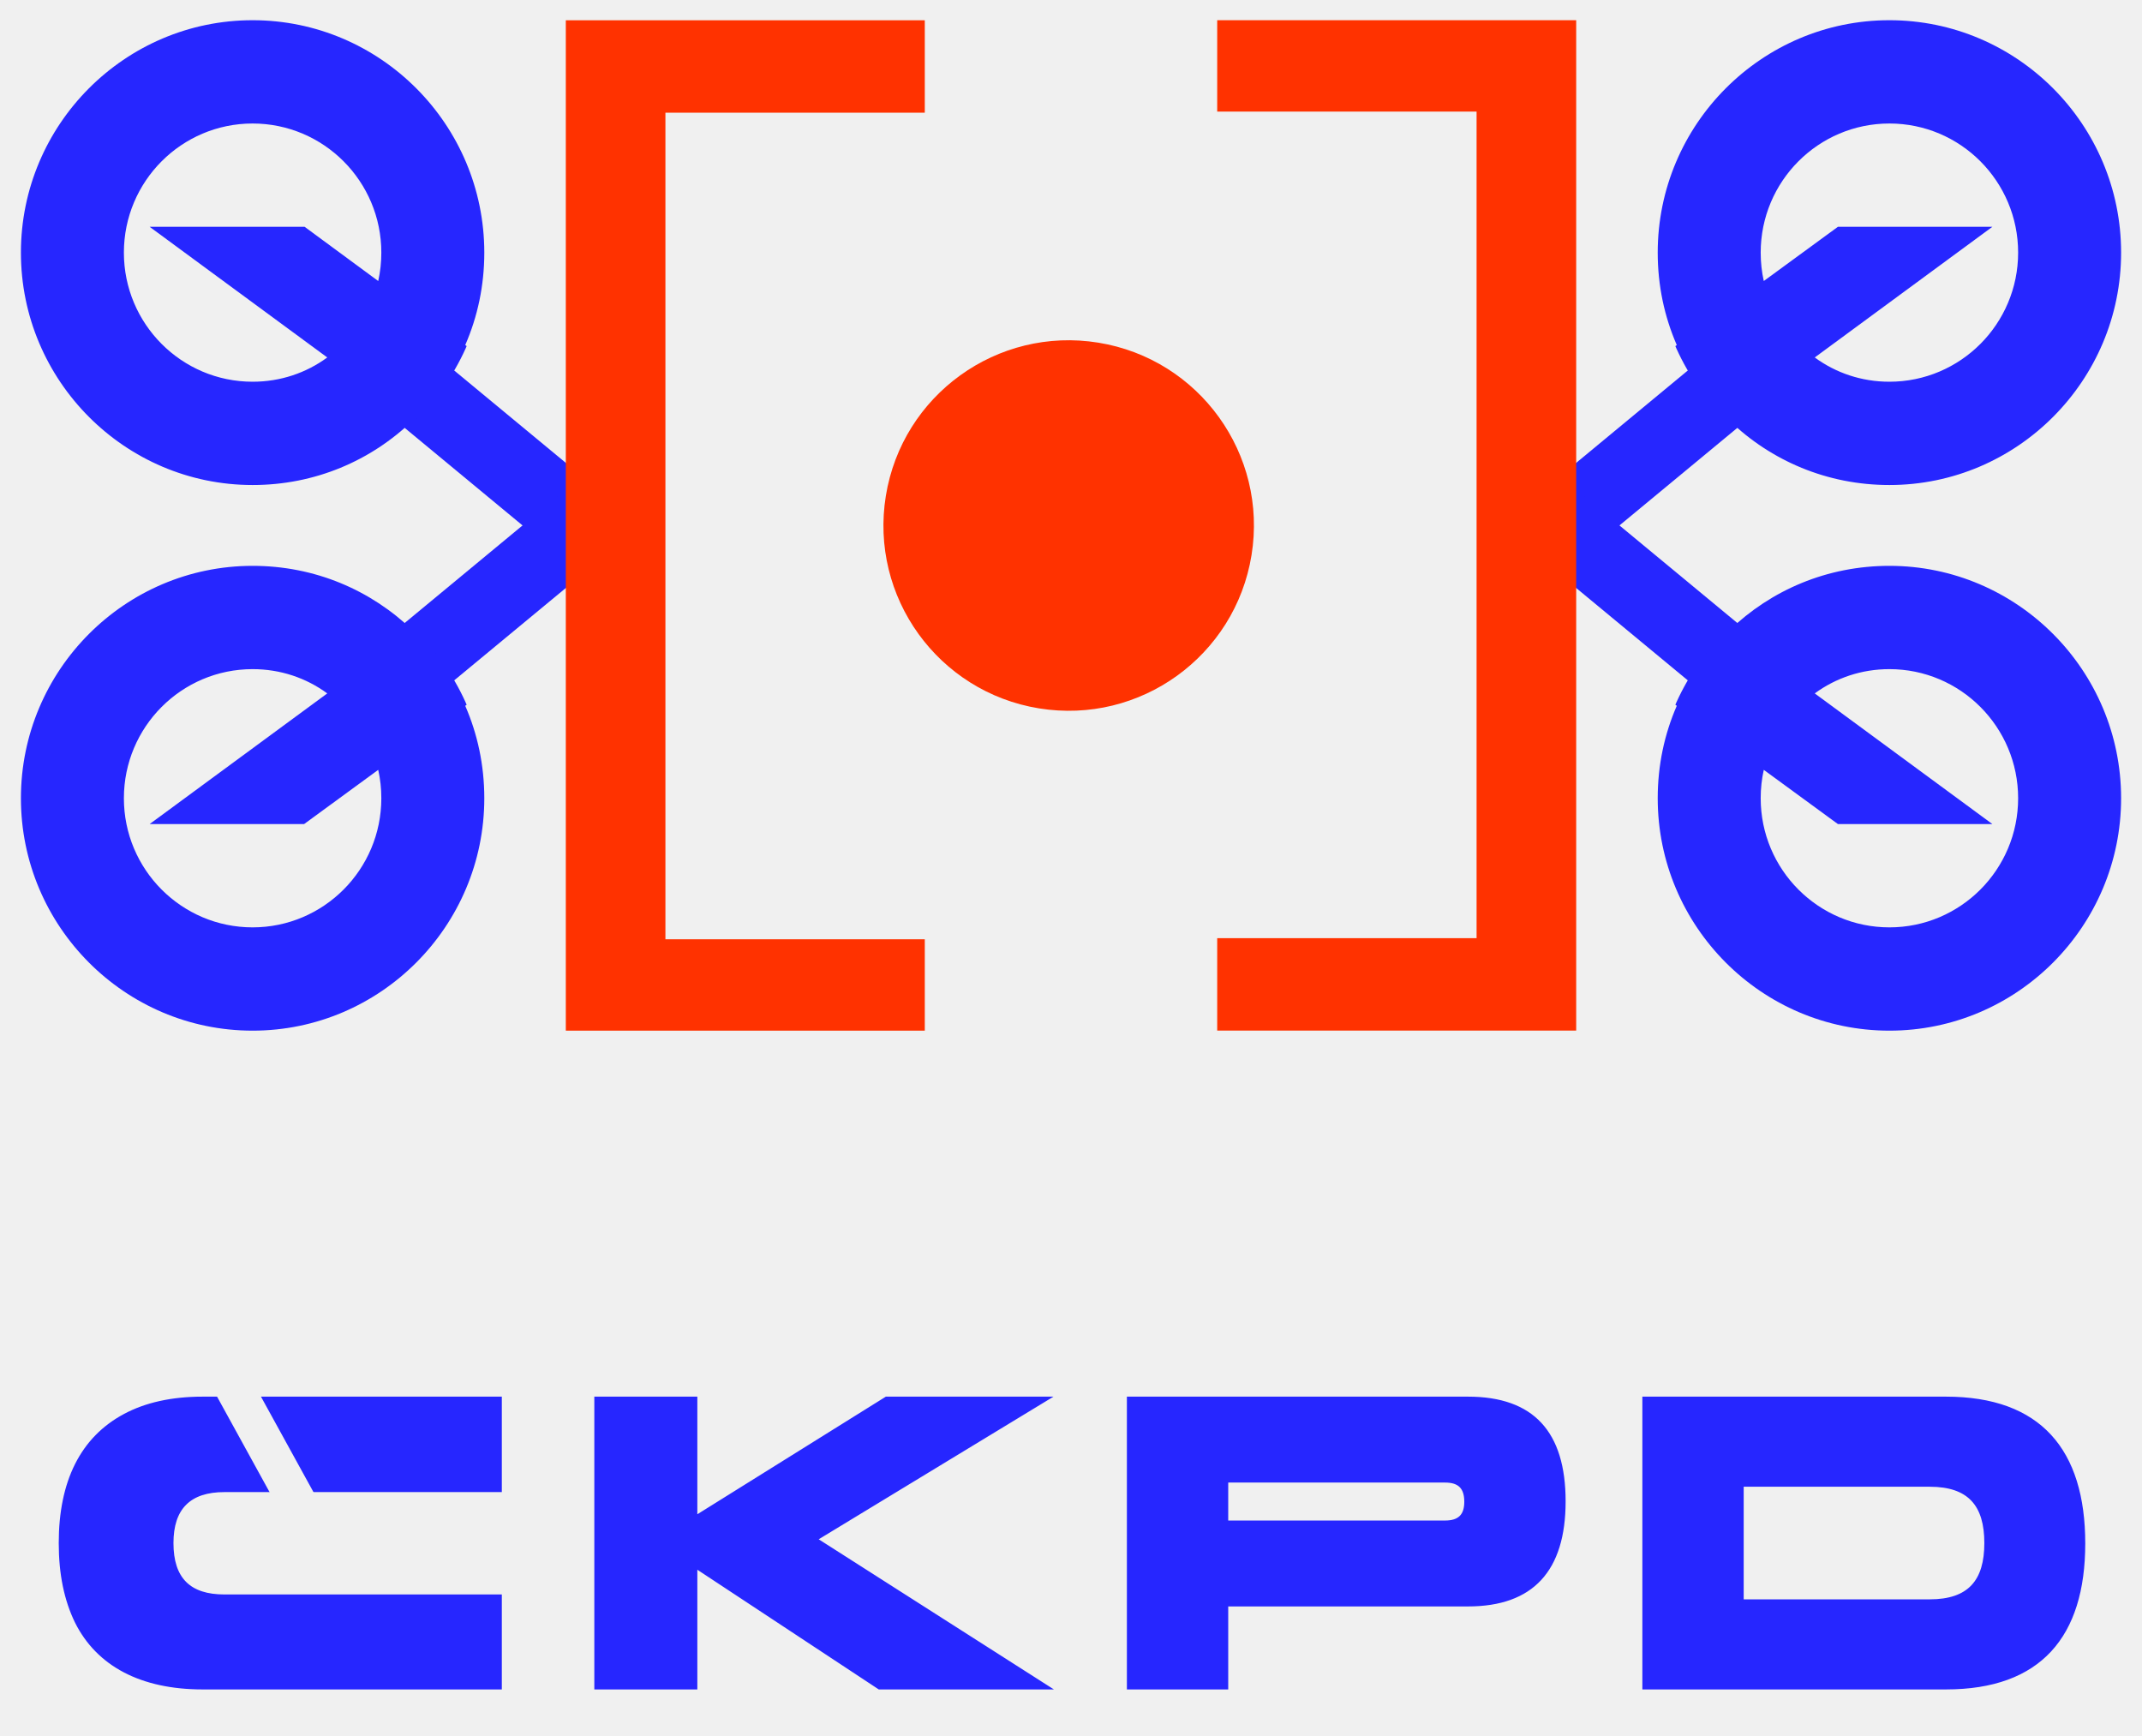
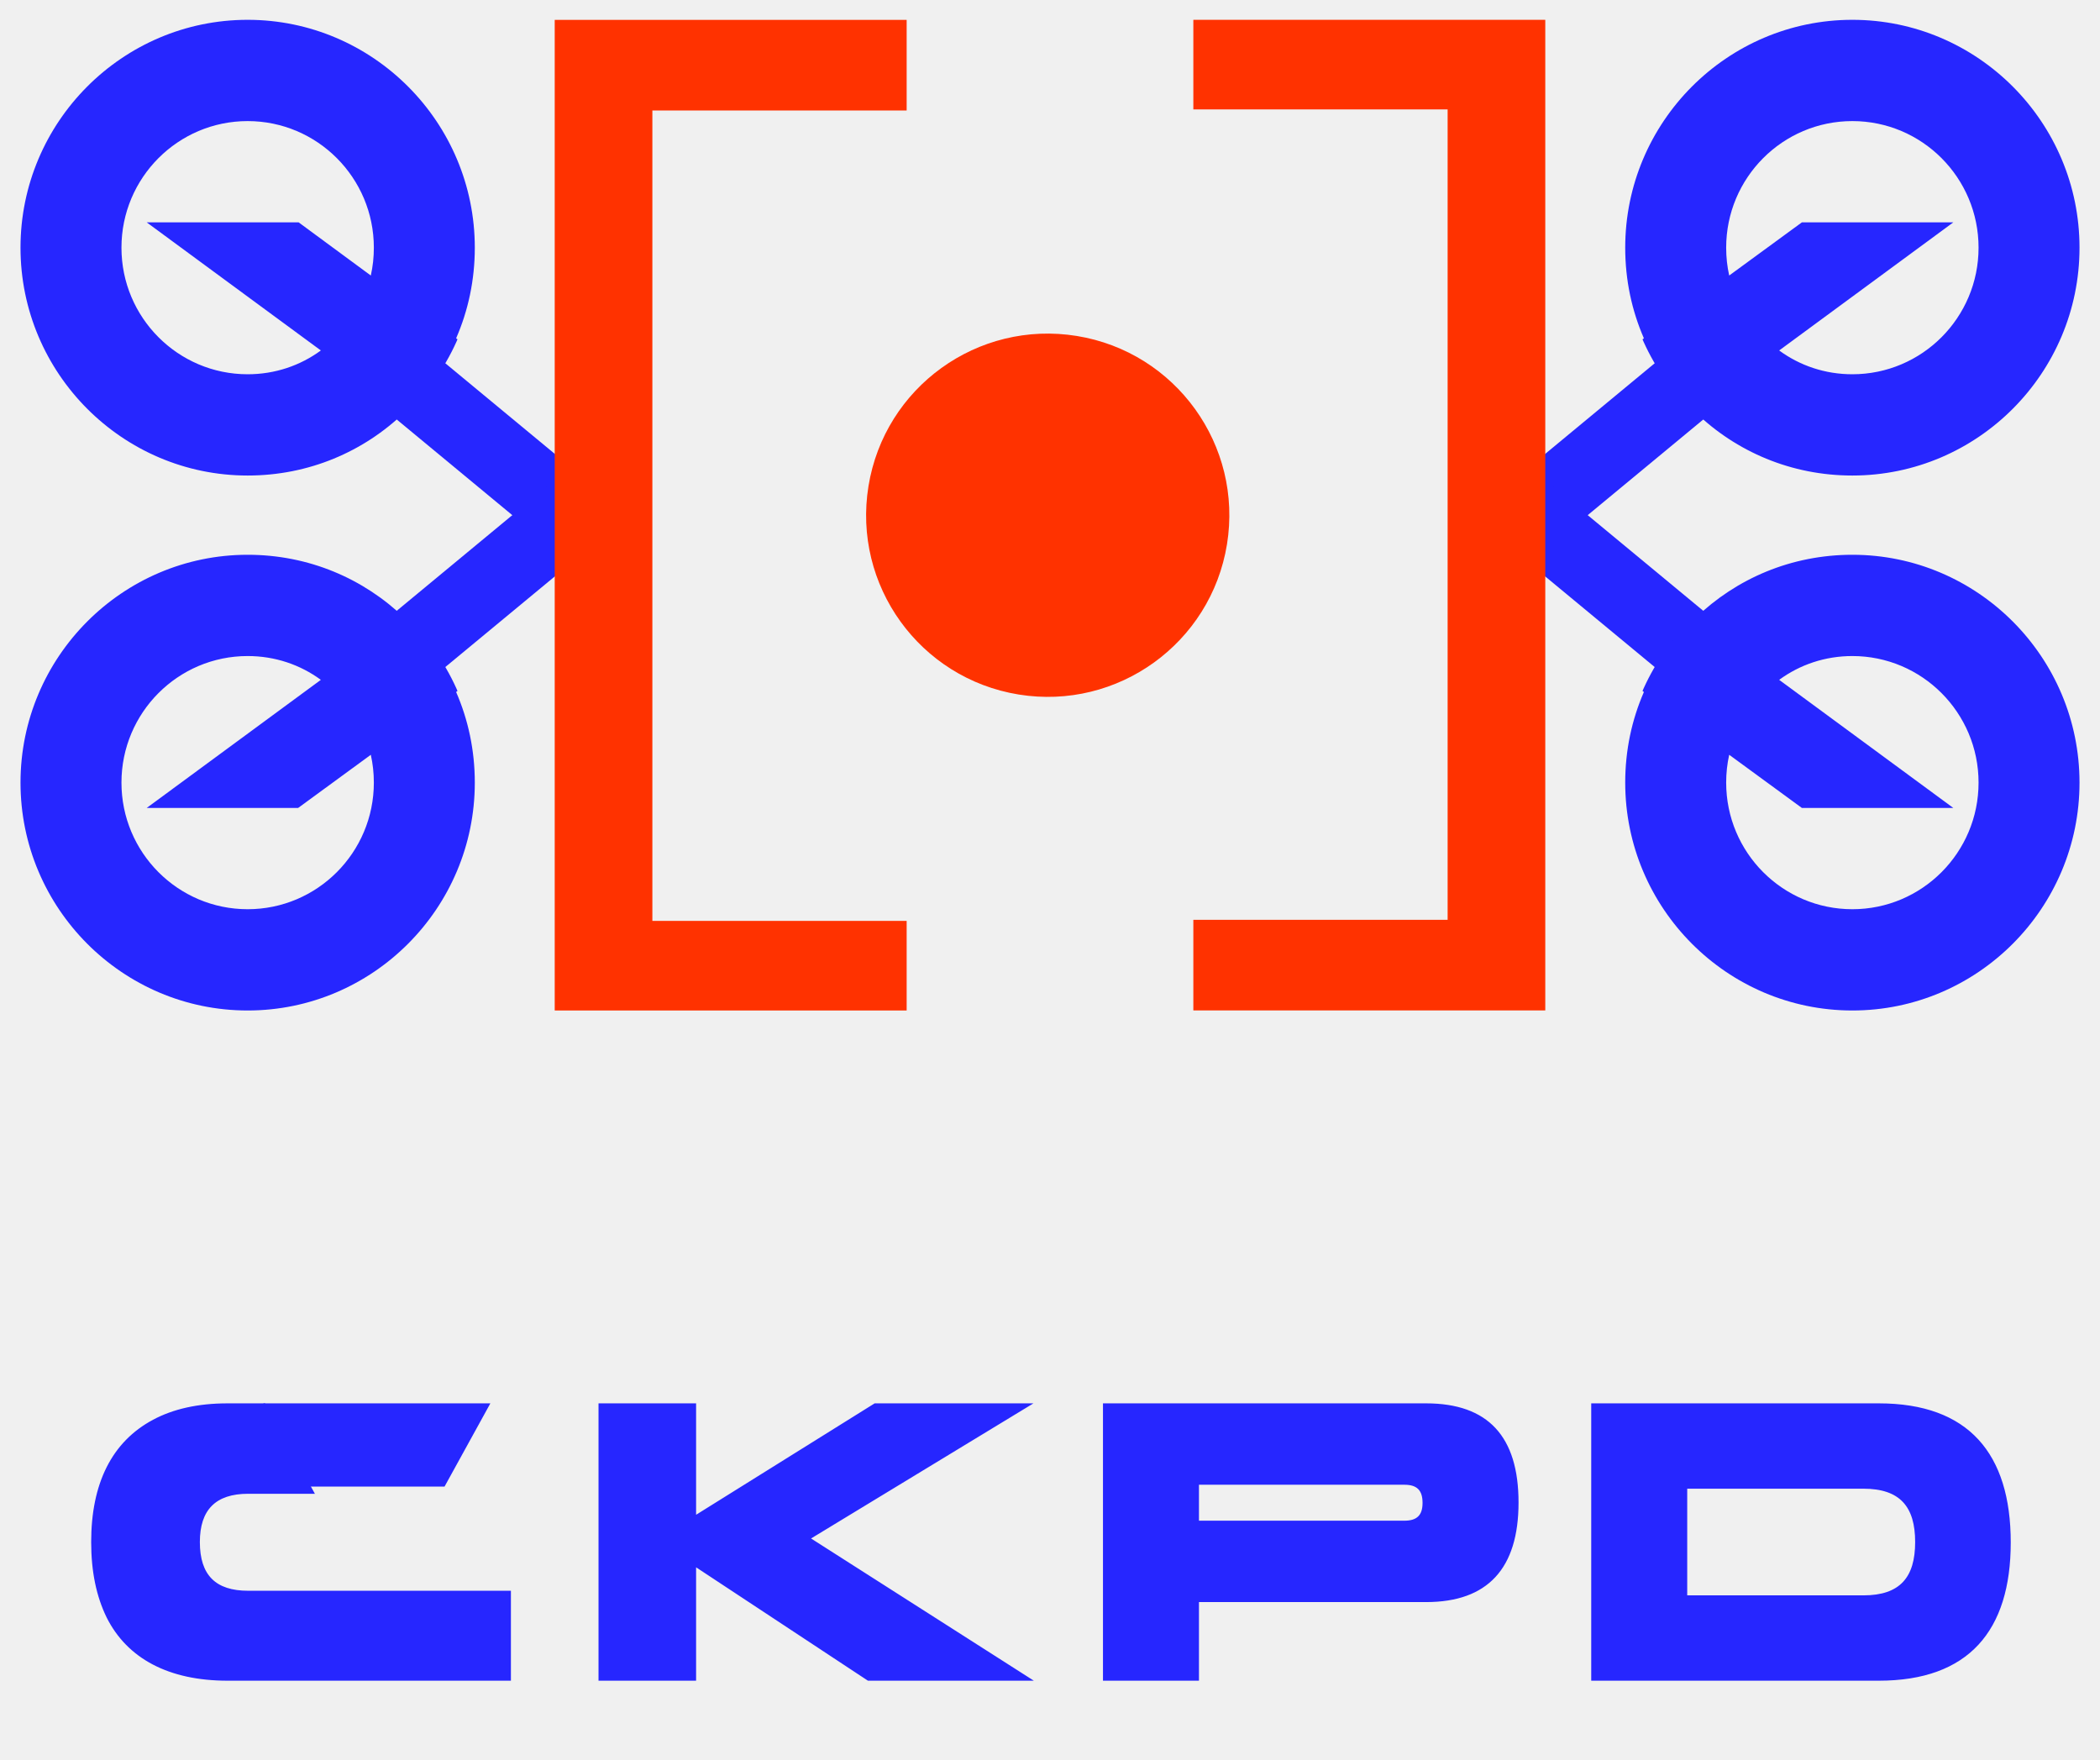
- <svg xmlns="http://www.w3.org/2000/svg" viewBox="0 0 1060 859" width="1060" height="859">
+ <svg xmlns="http://www.w3.org/2000/svg" viewBox="0 0 1060 888" width="1060" height="888">
  <g>
    <defs>
-       <clipPath id="rot-ckpd-logo-blue-red-TL">
+       <clipPath id="rot-ckpd-logo-blue-red-TL-z">
        <circle cx="40.203" cy="40.324" r="40.524" />
      </clipPath>
-       <clipPath id="rot-ckpd-logo-blue-red-TR">
+       <clipPath id="rot-ckpd-logo-blue-red-TR-z">
        <circle cx="165.281" cy="40.324" r="40.524" />
      </clipPath>
-       <clipPath id="rot-ckpd-logo-blue-red-BL">
+       <clipPath id="rot-ckpd-logo-blue-red-BL-z">
        <circle cx="40.203" cy="129.934" r="40.524" />
      </clipPath>
-       <clipPath id="rot-ckpd-logo-blue-red-BR">
+       <clipPath id="rot-ckpd-logo-blue-red-BR-z">
        <circle cx="165.281" cy="129.934" r="40.524" />
      </clipPath>
    </defs>
    <line x1="288" y1="260" x2="207.4" y2="193.3" stroke="#2626FF" stroke-width="37.5" />
    <line x1="288" y1="260" x2="207.4" y2="326.7" stroke="#2626FF" stroke-width="37.5" />
    <line x1="772" y1="260" x2="852.6" y2="193.3" stroke="#2626FF" stroke-width="37.5" />
    <line x1="772" y1="260" x2="852.6" y2="326.7" stroke="#2626FF" stroke-width="37.5" />
    <g transform="translate(10.35 10.00) scale(2.8519)">
-       <path d="M165.281 89.609C154.47 89.609 144.732 93.821 137.496 100.811L129.544 94.986V75.272L137.496 69.447C144.732 76.437 154.47 80.649 165.281 80.649C187.437 80.649 205.484 62.547 205.484 40.324C205.484 18.101 187.437 0 165.281 0C143.124 0 125.077 18.101 125.077 40.324C125.077 46.059 126.239 51.436 128.383 56.364L125.881 58.246H79.692L77.101 56.364C79.245 51.436 80.407 46.059 80.407 40.324C80.407 18.101 62.36 0 40.203 0C18.047 0 0 18.101 0 40.324C0 62.547 18.047 80.649 40.203 80.649C51.014 80.649 60.752 76.437 67.988 69.447L75.94 75.272V94.986L67.988 100.811C60.752 93.821 51.014 89.609 40.203 89.609C18.047 89.609 0 107.711 0 129.934C0 152.157 18.047 170.258 40.203 170.258C62.36 170.258 80.407 152.157 80.407 129.934C80.407 124.199 79.245 118.822 77.101 113.894L79.603 112.012H125.881L128.383 113.894C126.239 118.822 125.077 124.199 125.077 129.934C125.077 152.157 143.124 170.258 165.281 170.258C187.437 170.258 205.484 152.157 205.484 129.934C205.484 107.711 187.437 89.609 165.281 89.609ZM165.281 17.922C177.61 17.922 187.616 27.958 187.616 40.324C187.616 52.69 177.61 62.727 165.281 62.727C160.456 62.727 155.989 61.203 152.326 58.515L183.149 35.844H156.346L143.481 45.253C143.124 43.64 142.945 42.027 142.945 40.324C142.945 27.958 152.951 17.922 165.281 17.922ZM62.002 45.253L49.227 35.844H22.335L53.158 58.515C49.495 61.203 45.028 62.727 40.203 62.727C27.874 62.727 17.868 52.69 17.868 40.324C17.868 27.958 27.874 17.922 40.203 17.922C52.532 17.922 62.539 27.958 62.539 40.324C62.539 42.027 62.36 43.64 62.002 45.253ZM40.203 152.336C27.874 152.336 17.868 142.3 17.868 129.934C17.868 117.568 27.874 107.531 40.203 107.531C45.028 107.531 49.495 109.055 53.158 111.743L22.335 134.414H49.137L62.002 125.005C62.36 126.618 62.539 128.231 62.539 129.934C62.539 142.3 52.532 152.336 40.203 152.336ZM111.676 94.09H93.808V76.168H111.676V94.09ZM165.281 152.336C152.951 152.336 142.945 142.3 142.945 129.934C142.945 128.231 143.124 126.618 143.481 125.005L156.346 134.414H183.149L152.326 111.743C155.989 109.055 160.456 107.531 165.281 107.531C177.61 107.531 187.616 117.568 187.616 129.934C187.616 142.3 177.61 152.336 165.281 152.336Z" fill="#2626FF" clip-path="url(#rot-ckpd-logo-blue-red-TL)" />
+       <path d="M165.281 89.609C154.47 89.609 144.732 93.821 137.496 100.811L129.544 94.986V75.272L137.496 69.447C144.732 76.437 154.47 80.649 165.281 80.649C187.437 80.649 205.484 62.547 205.484 40.324C205.484 18.101 187.437 0 165.281 0C143.124 0 125.077 18.101 125.077 40.324C125.077 46.059 126.239 51.436 128.383 56.364L125.881 58.246H79.692L77.101 56.364C79.245 51.436 80.407 46.059 80.407 40.324C80.407 18.101 62.36 0 40.203 0C18.047 0 0 18.101 0 40.324C0 62.547 18.047 80.649 40.203 80.649C51.014 80.649 60.752 76.437 67.988 69.447L75.94 75.272V94.986L67.988 100.811C60.752 93.821 51.014 89.609 40.203 89.609C18.047 89.609 0 107.711 0 129.934C0 152.157 18.047 170.258 40.203 170.258C62.36 170.258 80.407 152.157 80.407 129.934C80.407 124.199 79.245 118.822 77.101 113.894L79.603 112.012H125.881L128.383 113.894C126.239 118.822 125.077 124.199 125.077 129.934C125.077 152.157 143.124 170.258 165.281 170.258C187.437 170.258 205.484 152.157 205.484 129.934C205.484 107.711 187.437 89.609 165.281 89.609ZM165.281 17.922C177.61 17.922 187.616 27.958 187.616 40.324C187.616 52.69 177.61 62.727 165.281 62.727C160.456 62.727 155.989 61.203 152.326 58.515L183.149 35.844H156.346L143.481 45.253C143.124 43.64 142.945 42.027 142.945 40.324C142.945 27.958 152.951 17.922 165.281 17.922ZM62.002 45.253L49.227 35.844H22.335L53.158 58.515C49.495 61.203 45.028 62.727 40.203 62.727C27.874 62.727 17.868 52.69 17.868 40.324C17.868 27.958 27.874 17.922 40.203 17.922C52.532 17.922 62.539 27.958 62.539 40.324C62.539 42.027 62.36 43.64 62.002 45.253ZM40.203 152.336C27.874 152.336 17.868 142.3 17.868 129.934C17.868 117.568 27.874 107.531 40.203 107.531C45.028 107.531 49.495 109.055 53.158 111.743L22.335 134.414H49.137L62.002 125.005C62.36 126.618 62.539 128.231 62.539 129.934C62.539 142.3 52.532 152.336 40.203 152.336ZM111.676 94.09H93.808V76.168H111.676V94.09ZM165.281 152.336C152.951 152.336 142.945 142.3 142.945 129.934C142.945 128.231 143.124 126.618 143.481 125.005L156.346 134.414H183.149L152.326 111.743C155.989 109.055 160.456 107.531 165.281 107.531C177.61 107.531 187.616 117.568 187.616 129.934C187.616 142.3 177.61 152.336 165.281 152.336Z" fill="#2626FF" clip-path="url(#rot-ckpd-logo-blue-red-TL-z)" />
    </g>
    <g transform="translate(463.64 10.00) scale(2.8519)">
-       <path d="M165.281 89.609C154.47 89.609 144.732 93.821 137.496 100.811L129.544 94.986V75.272L137.496 69.447C144.732 76.437 154.47 80.649 165.281 80.649C187.437 80.649 205.484 62.547 205.484 40.324C205.484 18.101 187.437 0 165.281 0C143.124 0 125.077 18.101 125.077 40.324C125.077 46.059 126.239 51.436 128.383 56.364L125.881 58.246H79.692L77.101 56.364C79.245 51.436 80.407 46.059 80.407 40.324C80.407 18.101 62.36 0 40.203 0C18.047 0 0 18.101 0 40.324C0 62.547 18.047 80.649 40.203 80.649C51.014 80.649 60.752 76.437 67.988 69.447L75.94 75.272V94.986L67.988 100.811C60.752 93.821 51.014 89.609 40.203 89.609C18.047 89.609 0 107.711 0 129.934C0 152.157 18.047 170.258 40.203 170.258C62.36 170.258 80.407 152.157 80.407 129.934C80.407 124.199 79.245 118.822 77.101 113.894L79.603 112.012H125.881L128.383 113.894C126.239 118.822 125.077 124.199 125.077 129.934C125.077 152.157 143.124 170.258 165.281 170.258C187.437 170.258 205.484 152.157 205.484 129.934C205.484 107.711 187.437 89.609 165.281 89.609ZM165.281 17.922C177.61 17.922 187.616 27.958 187.616 40.324C187.616 52.69 177.61 62.727 165.281 62.727C160.456 62.727 155.989 61.203 152.326 58.515L183.149 35.844H156.346L143.481 45.253C143.124 43.64 142.945 42.027 142.945 40.324C142.945 27.958 152.951 17.922 165.281 17.922ZM62.002 45.253L49.227 35.844H22.335L53.158 58.515C49.495 61.203 45.028 62.727 40.203 62.727C27.874 62.727 17.868 52.69 17.868 40.324C17.868 27.958 27.874 17.922 40.203 17.922C52.532 17.922 62.539 27.958 62.539 40.324C62.539 42.027 62.36 43.64 62.002 45.253ZM40.203 152.336C27.874 152.336 17.868 142.3 17.868 129.934C17.868 117.568 27.874 107.531 40.203 107.531C45.028 107.531 49.495 109.055 53.158 111.743L22.335 134.414H49.137L62.002 125.005C62.36 126.618 62.539 128.231 62.539 129.934C62.539 142.3 52.532 152.336 40.203 152.336ZM111.676 94.09H93.808V76.168H111.676V94.09ZM165.281 152.336C152.951 152.336 142.945 142.3 142.945 129.934C142.945 128.231 143.124 126.618 143.481 125.005L156.346 134.414H183.149L152.326 111.743C155.989 109.055 160.456 107.531 165.281 107.531C177.61 107.531 187.616 117.568 187.616 129.934C187.616 142.3 177.61 152.336 165.281 152.336Z" fill="#2626FF" clip-path="url(#rot-ckpd-logo-blue-red-TR)" />
+       <path d="M165.281 89.609C154.47 89.609 144.732 93.821 137.496 100.811L129.544 94.986V75.272L137.496 69.447C144.732 76.437 154.47 80.649 165.281 80.649C187.437 80.649 205.484 62.547 205.484 40.324C205.484 18.101 187.437 0 165.281 0C143.124 0 125.077 18.101 125.077 40.324C125.077 46.059 126.239 51.436 128.383 56.364L125.881 58.246H79.692L77.101 56.364C79.245 51.436 80.407 46.059 80.407 40.324C80.407 18.101 62.36 0 40.203 0C18.047 0 0 18.101 0 40.324C0 62.547 18.047 80.649 40.203 80.649C51.014 80.649 60.752 76.437 67.988 69.447L75.94 75.272V94.986L67.988 100.811C60.752 93.821 51.014 89.609 40.203 89.609C18.047 89.609 0 107.711 0 129.934C0 152.157 18.047 170.258 40.203 170.258C62.36 170.258 80.407 152.157 80.407 129.934C80.407 124.199 79.245 118.822 77.101 113.894L79.603 112.012H125.881L128.383 113.894C126.239 118.822 125.077 124.199 125.077 129.934C125.077 152.157 143.124 170.258 165.281 170.258C187.437 170.258 205.484 152.157 205.484 129.934C205.484 107.711 187.437 89.609 165.281 89.609ZM165.281 17.922C177.61 17.922 187.616 27.958 187.616 40.324C187.616 52.69 177.61 62.727 165.281 62.727C160.456 62.727 155.989 61.203 152.326 58.515L183.149 35.844H156.346L143.481 45.253C143.124 43.64 142.945 42.027 142.945 40.324C142.945 27.958 152.951 17.922 165.281 17.922ZM62.002 45.253L49.227 35.844H22.335L53.158 58.515C49.495 61.203 45.028 62.727 40.203 62.727C27.874 62.727 17.868 52.69 17.868 40.324C17.868 27.958 27.874 17.922 40.203 17.922C52.532 17.922 62.539 27.958 62.539 40.324C62.539 42.027 62.36 43.64 62.002 45.253ZM40.203 152.336C27.874 152.336 17.868 142.3 17.868 129.934C17.868 117.568 27.874 107.531 40.203 107.531C45.028 107.531 49.495 109.055 53.158 111.743L22.335 134.414H49.137L62.002 125.005C62.36 126.618 62.539 128.231 62.539 129.934C62.539 142.3 52.532 152.336 40.203 152.336ZM111.676 94.09H93.808V76.168H111.676V94.09ZM165.281 152.336C152.951 152.336 142.945 142.3 142.945 129.934C142.945 128.231 143.124 126.618 143.481 125.005L156.346 134.414H183.149L152.326 111.743C155.989 109.055 160.456 107.531 165.281 107.531C177.61 107.531 187.616 117.568 187.616 129.934C187.616 142.3 177.61 152.336 165.281 152.336Z" fill="#2626FF" clip-path="url(#rot-ckpd-logo-blue-red-TR-z)" />
    </g>
    <g transform="translate(10.35 24.44) scale(2.8519)">
-       <path d="M165.281 89.609C154.47 89.609 144.732 93.821 137.496 100.811L129.544 94.986V75.272L137.496 69.447C144.732 76.437 154.47 80.649 165.281 80.649C187.437 80.649 205.484 62.547 205.484 40.324C205.484 18.101 187.437 0 165.281 0C143.124 0 125.077 18.101 125.077 40.324C125.077 46.059 126.239 51.436 128.383 56.364L125.881 58.246H79.692L77.101 56.364C79.245 51.436 80.407 46.059 80.407 40.324C80.407 18.101 62.36 0 40.203 0C18.047 0 0 18.101 0 40.324C0 62.547 18.047 80.649 40.203 80.649C51.014 80.649 60.752 76.437 67.988 69.447L75.94 75.272V94.986L67.988 100.811C60.752 93.821 51.014 89.609 40.203 89.609C18.047 89.609 0 107.711 0 129.934C0 152.157 18.047 170.258 40.203 170.258C62.36 170.258 80.407 152.157 80.407 129.934C80.407 124.199 79.245 118.822 77.101 113.894L79.603 112.012H125.881L128.383 113.894C126.239 118.822 125.077 124.199 125.077 129.934C125.077 152.157 143.124 170.258 165.281 170.258C187.437 170.258 205.484 152.157 205.484 129.934C205.484 107.711 187.437 89.609 165.281 89.609ZM165.281 17.922C177.61 17.922 187.616 27.958 187.616 40.324C187.616 52.69 177.61 62.727 165.281 62.727C160.456 62.727 155.989 61.203 152.326 58.515L183.149 35.844H156.346L143.481 45.253C143.124 43.64 142.945 42.027 142.945 40.324C142.945 27.958 152.951 17.922 165.281 17.922ZM62.002 45.253L49.227 35.844H22.335L53.158 58.515C49.495 61.203 45.028 62.727 40.203 62.727C27.874 62.727 17.868 52.69 17.868 40.324C17.868 27.958 27.874 17.922 40.203 17.922C52.532 17.922 62.539 27.958 62.539 40.324C62.539 42.027 62.36 43.64 62.002 45.253ZM40.203 152.336C27.874 152.336 17.868 142.3 17.868 129.934C17.868 117.568 27.874 107.531 40.203 107.531C45.028 107.531 49.495 109.055 53.158 111.743L22.335 134.414H49.137L62.002 125.005C62.36 126.618 62.539 128.231 62.539 129.934C62.539 142.3 52.532 152.336 40.203 152.336ZM111.676 94.09H93.808V76.168H111.676V94.09ZM165.281 152.336C152.951 152.336 142.945 142.3 142.945 129.934C142.945 128.231 143.124 126.618 143.481 125.005L156.346 134.414H183.149L152.326 111.743C155.989 109.055 160.456 107.531 165.281 107.531C177.61 107.531 187.616 117.568 187.616 129.934C187.616 142.3 177.61 152.336 165.281 152.336Z" fill="#2626FF" clip-path="url(#rot-ckpd-logo-blue-red-BL)" />
+       <path d="M165.281 89.609C154.47 89.609 144.732 93.821 137.496 100.811L129.544 94.986V75.272L137.496 69.447C144.732 76.437 154.47 80.649 165.281 80.649C187.437 80.649 205.484 62.547 205.484 40.324C205.484 18.101 187.437 0 165.281 0C143.124 0 125.077 18.101 125.077 40.324C125.077 46.059 126.239 51.436 128.383 56.364L125.881 58.246H79.692L77.101 56.364C79.245 51.436 80.407 46.059 80.407 40.324C80.407 18.101 62.36 0 40.203 0C18.047 0 0 18.101 0 40.324C0 62.547 18.047 80.649 40.203 80.649C51.014 80.649 60.752 76.437 67.988 69.447L75.94 75.272V94.986L67.988 100.811C60.752 93.821 51.014 89.609 40.203 89.609C18.047 89.609 0 107.711 0 129.934C0 152.157 18.047 170.258 40.203 170.258C62.36 170.258 80.407 152.157 80.407 129.934C80.407 124.199 79.245 118.822 77.101 113.894L79.603 112.012H125.881L128.383 113.894C126.239 118.822 125.077 124.199 125.077 129.934C125.077 152.157 143.124 170.258 165.281 170.258C187.437 170.258 205.484 152.157 205.484 129.934C205.484 107.711 187.437 89.609 165.281 89.609ZM165.281 17.922C177.61 17.922 187.616 27.958 187.616 40.324C187.616 52.69 177.61 62.727 165.281 62.727C160.456 62.727 155.989 61.203 152.326 58.515L183.149 35.844H156.346L143.481 45.253C143.124 43.64 142.945 42.027 142.945 40.324C142.945 27.958 152.951 17.922 165.281 17.922ZM62.002 45.253L49.227 35.844H22.335L53.158 58.515C49.495 61.203 45.028 62.727 40.203 62.727C27.874 62.727 17.868 52.69 17.868 40.324C17.868 27.958 27.874 17.922 40.203 17.922C52.532 17.922 62.539 27.958 62.539 40.324C62.539 42.027 62.36 43.64 62.002 45.253ZM40.203 152.336C27.874 152.336 17.868 142.3 17.868 129.934C17.868 117.568 27.874 107.531 40.203 107.531C45.028 107.531 49.495 109.055 53.158 111.743L22.335 134.414H49.137L62.002 125.005C62.36 126.618 62.539 128.231 62.539 129.934C62.539 142.3 52.532 152.336 40.203 152.336ZM111.676 94.09H93.808V76.168H111.676V94.09ZM165.281 152.336C152.951 152.336 142.945 142.3 142.945 129.934C142.945 128.231 143.124 126.618 143.481 125.005L156.346 134.414H183.149L152.326 111.743C155.989 109.055 160.456 107.531 165.281 107.531C177.61 107.531 187.616 117.568 187.616 129.934C187.616 142.3 177.61 152.336 165.281 152.336Z" fill="#2626FF" clip-path="url(#rot-ckpd-logo-blue-red-BL-z)" />
    </g>
    <g transform="translate(463.64 24.44) scale(2.8519)">
-       <path d="M165.281 89.609C154.47 89.609 144.732 93.821 137.496 100.811L129.544 94.986V75.272L137.496 69.447C144.732 76.437 154.47 80.649 165.281 80.649C187.437 80.649 205.484 62.547 205.484 40.324C205.484 18.101 187.437 0 165.281 0C143.124 0 125.077 18.101 125.077 40.324C125.077 46.059 126.239 51.436 128.383 56.364L125.881 58.246H79.692L77.101 56.364C79.245 51.436 80.407 46.059 80.407 40.324C80.407 18.101 62.36 0 40.203 0C18.047 0 0 18.101 0 40.324C0 62.547 18.047 80.649 40.203 80.649C51.014 80.649 60.752 76.437 67.988 69.447L75.94 75.272V94.986L67.988 100.811C60.752 93.821 51.014 89.609 40.203 89.609C18.047 89.609 0 107.711 0 129.934C0 152.157 18.047 170.258 40.203 170.258C62.36 170.258 80.407 152.157 80.407 129.934C80.407 124.199 79.245 118.822 77.101 113.894L79.603 112.012H125.881L128.383 113.894C126.239 118.822 125.077 124.199 125.077 129.934C125.077 152.157 143.124 170.258 165.281 170.258C187.437 170.258 205.484 152.157 205.484 129.934C205.484 107.711 187.437 89.609 165.281 89.609ZM165.281 17.922C177.61 17.922 187.616 27.958 187.616 40.324C187.616 52.69 177.61 62.727 165.281 62.727C160.456 62.727 155.989 61.203 152.326 58.515L183.149 35.844H156.346L143.481 45.253C143.124 43.64 142.945 42.027 142.945 40.324C142.945 27.958 152.951 17.922 165.281 17.922ZM62.002 45.253L49.227 35.844H22.335L53.158 58.515C49.495 61.203 45.028 62.727 40.203 62.727C27.874 62.727 17.868 52.69 17.868 40.324C17.868 27.958 27.874 17.922 40.203 17.922C52.532 17.922 62.539 27.958 62.539 40.324C62.539 42.027 62.36 43.64 62.002 45.253ZM40.203 152.336C27.874 152.336 17.868 142.3 17.868 129.934C17.868 117.568 27.874 107.531 40.203 107.531C45.028 107.531 49.495 109.055 53.158 111.743L22.335 134.414H49.137L62.002 125.005C62.36 126.618 62.539 128.231 62.539 129.934C62.539 142.3 52.532 152.336 40.203 152.336ZM111.676 94.09H93.808V76.168H111.676V94.09ZM165.281 152.336C152.951 152.336 142.945 142.3 142.945 129.934C142.945 128.231 143.124 126.618 143.481 125.005L156.346 134.414H183.149L152.326 111.743C155.989 109.055 160.456 107.531 165.281 107.531C177.61 107.531 187.616 117.568 187.616 129.934C187.616 142.3 177.61 152.336 165.281 152.336Z" fill="#2626FF" clip-path="url(#rot-ckpd-logo-blue-red-BR)" />
+       <path d="M165.281 89.609C154.47 89.609 144.732 93.821 137.496 100.811L129.544 94.986V75.272L137.496 69.447C144.732 76.437 154.47 80.649 165.281 80.649C187.437 80.649 205.484 62.547 205.484 40.324C205.484 18.101 187.437 0 165.281 0C143.124 0 125.077 18.101 125.077 40.324C125.077 46.059 126.239 51.436 128.383 56.364L125.881 58.246H79.692L77.101 56.364C79.245 51.436 80.407 46.059 80.407 40.324C80.407 18.101 62.36 0 40.203 0C18.047 0 0 18.101 0 40.324C0 62.547 18.047 80.649 40.203 80.649C51.014 80.649 60.752 76.437 67.988 69.447L75.94 75.272V94.986L67.988 100.811C60.752 93.821 51.014 89.609 40.203 89.609C18.047 89.609 0 107.711 0 129.934C0 152.157 18.047 170.258 40.203 170.258C62.36 170.258 80.407 152.157 80.407 129.934C80.407 124.199 79.245 118.822 77.101 113.894L79.603 112.012H125.881L128.383 113.894C126.239 118.822 125.077 124.199 125.077 129.934C125.077 152.157 143.124 170.258 165.281 170.258C187.437 170.258 205.484 152.157 205.484 129.934C205.484 107.711 187.437 89.609 165.281 89.609ZM165.281 17.922C177.61 17.922 187.616 27.958 187.616 40.324C187.616 52.69 177.61 62.727 165.281 62.727C160.456 62.727 155.989 61.203 152.326 58.515L183.149 35.844H156.346L143.481 45.253C143.124 43.64 142.945 42.027 142.945 40.324C142.945 27.958 152.951 17.922 165.281 17.922ZM62.002 45.253L49.227 35.844H22.335L53.158 58.515C49.495 61.203 45.028 62.727 40.203 62.727C27.874 62.727 17.868 52.69 17.868 40.324C17.868 27.958 27.874 17.922 40.203 17.922C52.532 17.922 62.539 27.958 62.539 40.324C62.539 42.027 62.36 43.64 62.002 45.253ZM40.203 152.336C27.874 152.336 17.868 142.3 17.868 129.934C17.868 117.568 27.874 107.531 40.203 107.531C45.028 107.531 49.495 109.055 53.158 111.743L22.335 134.414H49.137L62.002 125.005C62.36 126.618 62.539 128.231 62.539 129.934C62.539 142.3 52.532 152.336 40.203 152.336ZM111.676 94.09H93.808V76.168H111.676V94.09ZM165.281 152.336C152.951 152.336 142.945 142.3 142.945 129.934C142.945 128.231 143.124 126.618 143.481 125.005L156.346 134.414H183.149L152.326 111.743C155.989 109.055 160.456 107.531 165.281 107.531C177.61 107.531 187.616 117.568 187.616 129.934C187.616 142.3 177.61 152.336 165.281 152.336Z" fill="#2626FF" clip-path="url(#rot-ckpd-logo-blue-red-BR-z)" />
    </g>
    <g transform="translate(280 10) scale(4.7746)">
      <path d="M0 104.72V0.007H37.206V9.585H10.323V95.25H37.206V104.72H0Z" fill="#FF3200" />
    </g>
    <g transform="translate(228.12 10) scale(4.7746)">
      <path d="M115.586 0V104.713H78.38V95.135H105.263V9.47H78.38V0H115.586Z" fill="#FF3200" />
    </g>
    <g transform="translate(281.65 35.00) scale(4.2972)">
      <path d="M78.582 55.786C80.469 44.158 72.572 33.202 60.943 31.314C49.315 29.427 38.358 37.324 36.471 48.953C34.584 60.581 42.481 71.538 54.11 73.425C65.738 75.312 76.695 67.415 78.582 55.786Z" fill="#FF3200" />
    </g>
  </g>
-   <g transform="translate(22.70 835.98) scale(1.0319)">
+   <g transform="translate(39.88 615.23) scale(1.3293)">
    <defs>
-       <mask id="slash-r1-c-otevrene">
-         <rect x="-22" y="-162.4" width="1051.224" height="184.4" fill="white" />
-         <polygon points="74.374,-154.44 95.434,-154.44 135.588,-81.432 114.528,-81.432" fill="black" />
+       <mask id="sw0-n">
+         <rect x="-30" y="40" width="797.418" height="165.3" fill="white" />
+         <polygon points="54.187,40 171.373,40 171.373,122.65 99.644,122.65" fill="black" />
      </mask>
    </defs>
-     <path d="M218.66 0L218.66-45.54L85.62-45.54C69.25-45.54 61.19-53.36 61.19-70.20C61.19-86.56 69.25-94.63 85.62-94.63L218.66-94.63L218.66-140.40L75.18-140.40C60.24-140.40 47.67-137.55 37.47-132.10C16.60-120.95 6.17-99.85 6.17-70.20C6.17-55.26 8.78-42.69 13.99-32.02C24.43-11.15 45.54 0 75.18 0 M399.42 0L483.42 0L370.62-72L483.22-140.40L402.82-140.40L312.42-84L312.42-140.40L263.02-140.40L263.02 0L312.42 0L312.42-57.40 M567.02-81L567.02-99.20L671.02-99.20C677.42-99.20 680.22-96.40 680.22-90C680.22-83.80 677.42-81 671.02-81M518.42 0L567.02 0L567.02-39.80L682.02-39.80C713.22-39.80 728.82-56.80 728.82-90.20C728.82-123.60 713.42-140.40 682.02-140.40L518.42-140.40 M814.22-43.20L814.22-97.20L903.42-97.20C922.02-97.20 929.62-88 929.62-70.20C929.62-52.40 922.02-43.20 903.42-43.20M765.62 0L911.22 0C956.62 0 978.02-25.20 978.02-70C978.02-115 956.62-140.40 911.22-140.40L765.62-140.40" fill="#2626FF" mask="url(#slash-r1-c-otevrene)" />
+     <path d="M164 175.3L164 141.15L64.21 141.15C51.94 141.15 45.89 135.28 45.89 122.65C45.89 110.38 51.94 104.33 64.21 104.33L164 104.33L164 70L56.39 70C45.18 70 35.75 72.13 28.1 76.23C12.45 84.59 4.62 100.42 4.62 122.65C4.62 133.86 6.58 143.28 10.49 151.29C18.32 166.94 34.15 175.3 56.39 175.3 M299.57 175.3L362.57 175.3L277.97 121.3L362.42 70L302.12 70L234.32 112.3L234.32 70L197.27 70L197.27 175.3L234.32 175.3L234.32 132.25 M425.27 114.55L425.27 100.9L503.27 100.9C508.07 100.9 510.17 103 510.17 107.8C510.17 112.45 508.07 114.55 503.27 114.55M388.82 175.3L425.27 175.3L425.27 145.45L511.52 145.45C534.92 145.45 546.62 132.7 546.62 107.65C546.62 82.6 535.07 70 511.52 70L388.82 70 M610.67 142.9L610.67 102.4L677.57 102.4C691.52 102.4 697.22 109.3 697.22 122.65C697.22 136 691.52 142.9 677.57 142.9M574.22 175.3L683.42 175.3C717.47 175.3 733.52 156.4 733.52 122.8C733.52 89.05 717.47 70 683.42 70L574.22 70" fill="#2626FF" mask="url(#sw0-n)" />
+     <polygon points="70.0,70.0 156.2,70.0 138.8,101.6 87.4,101.6" fill="#2626FF" />
  </g>
</svg>
